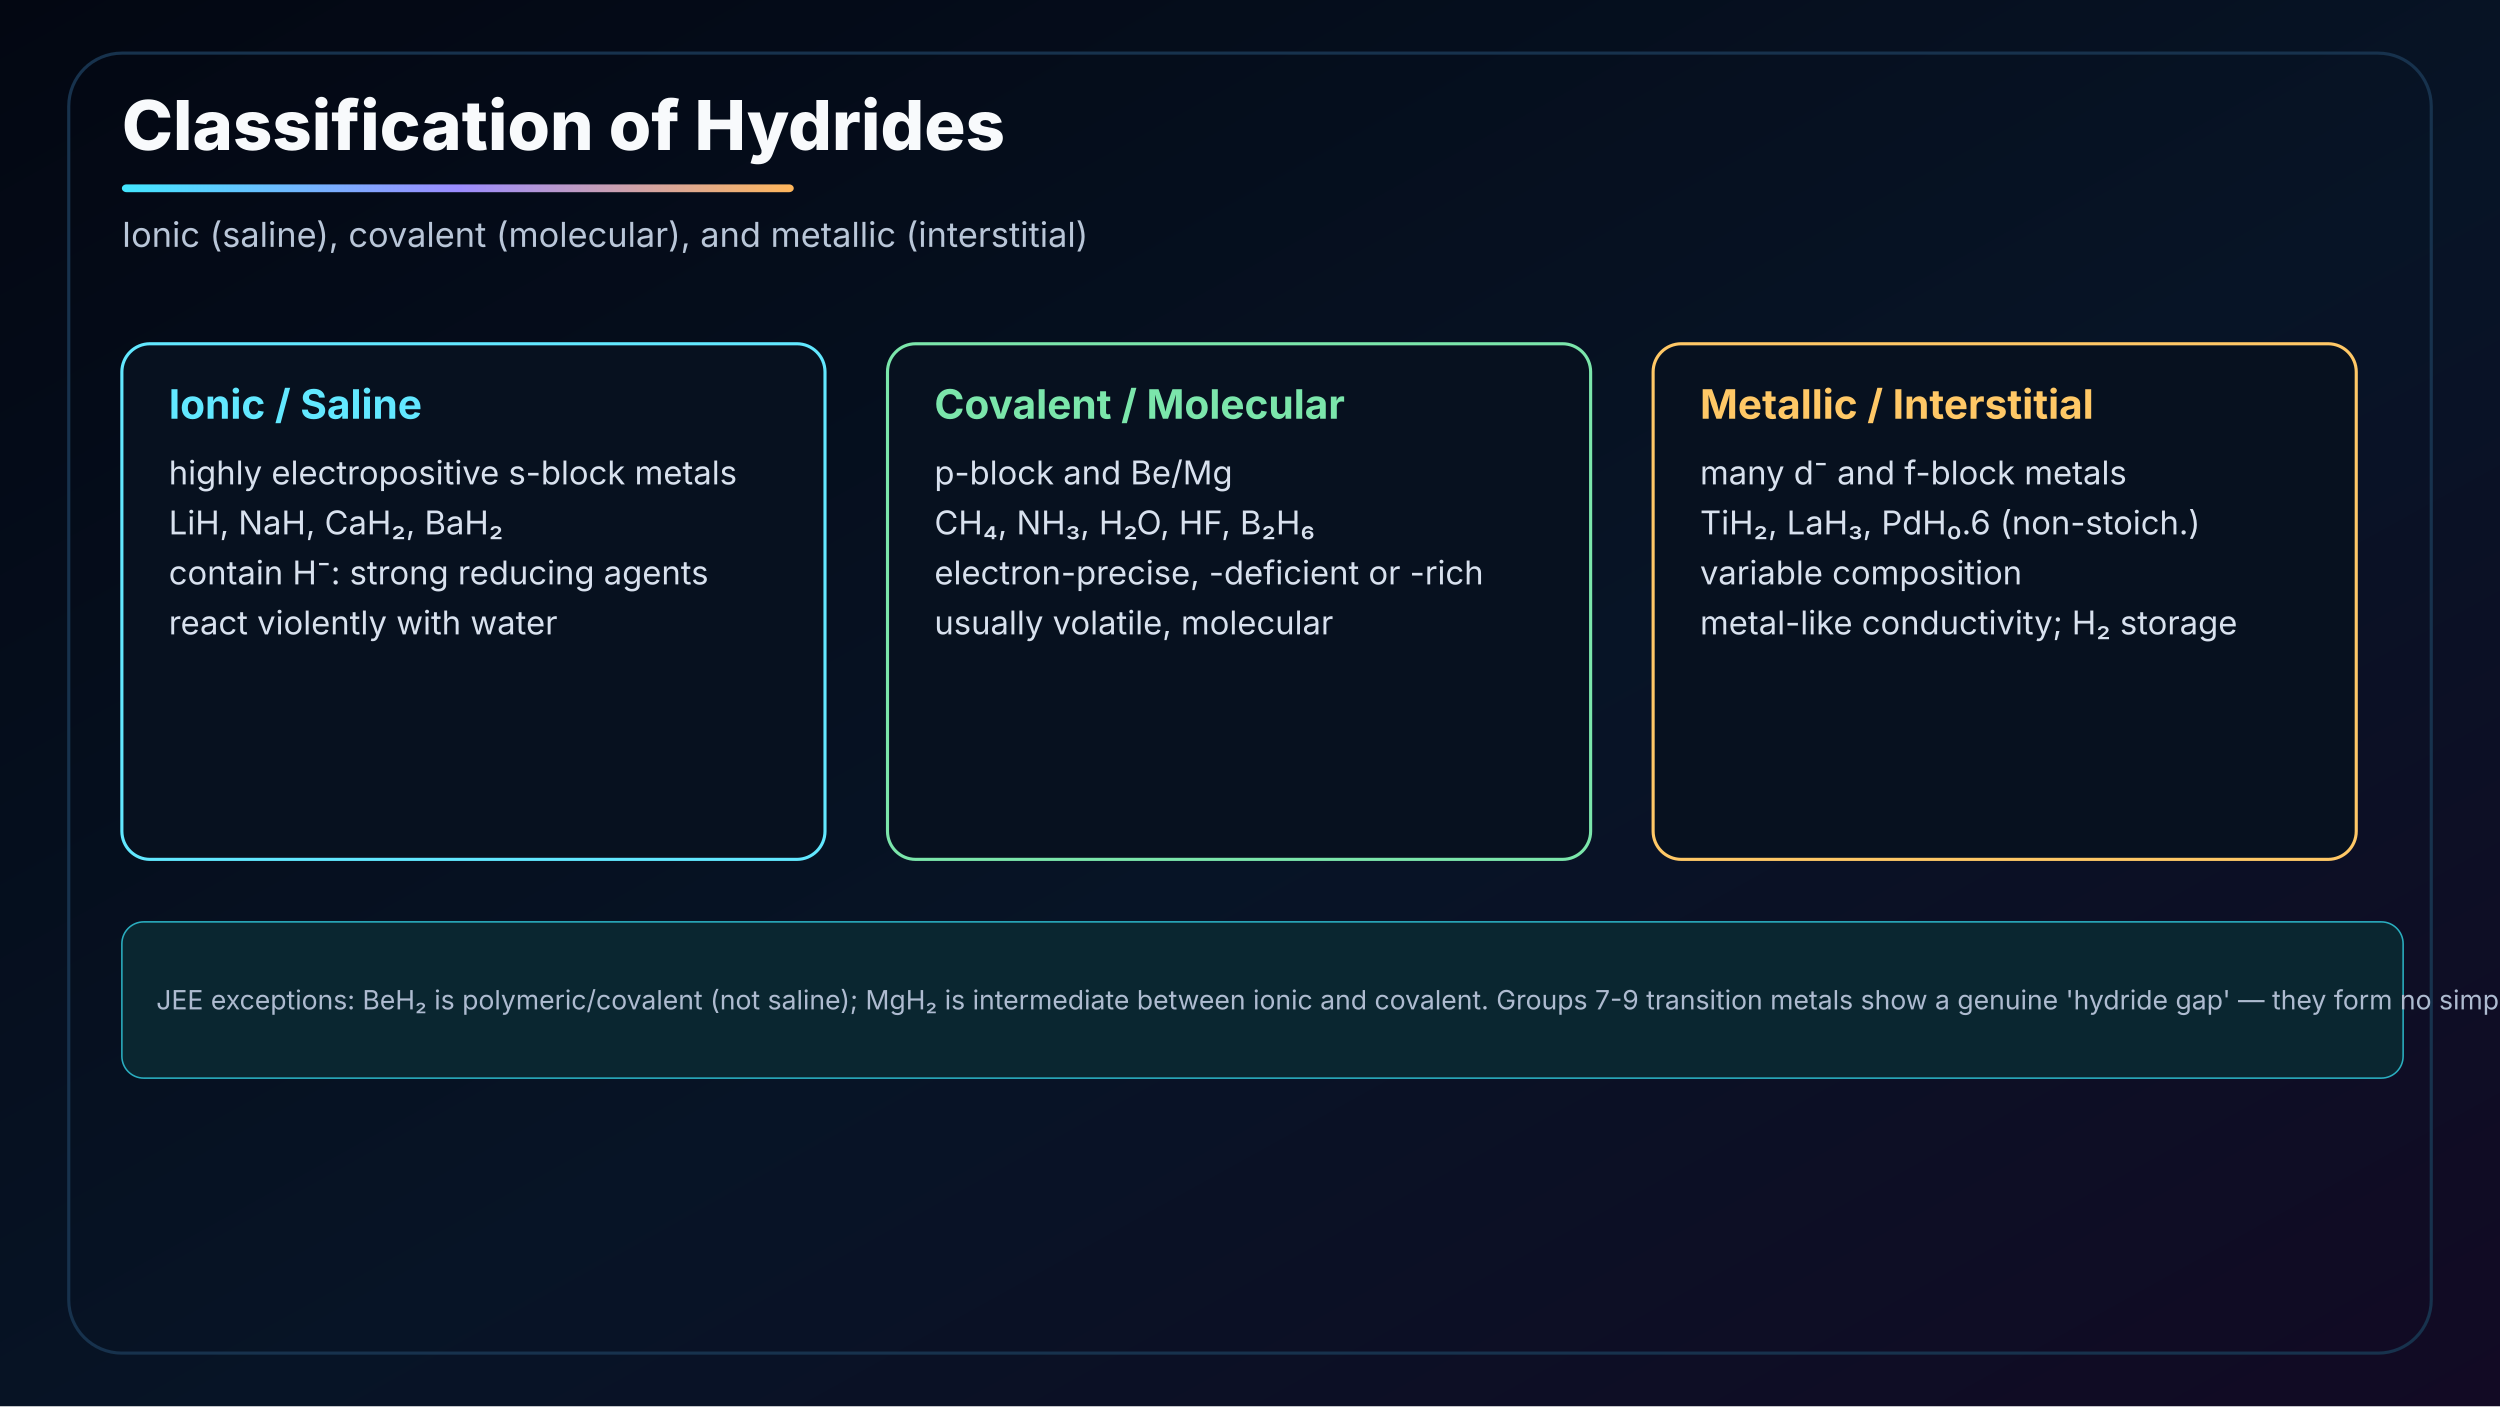
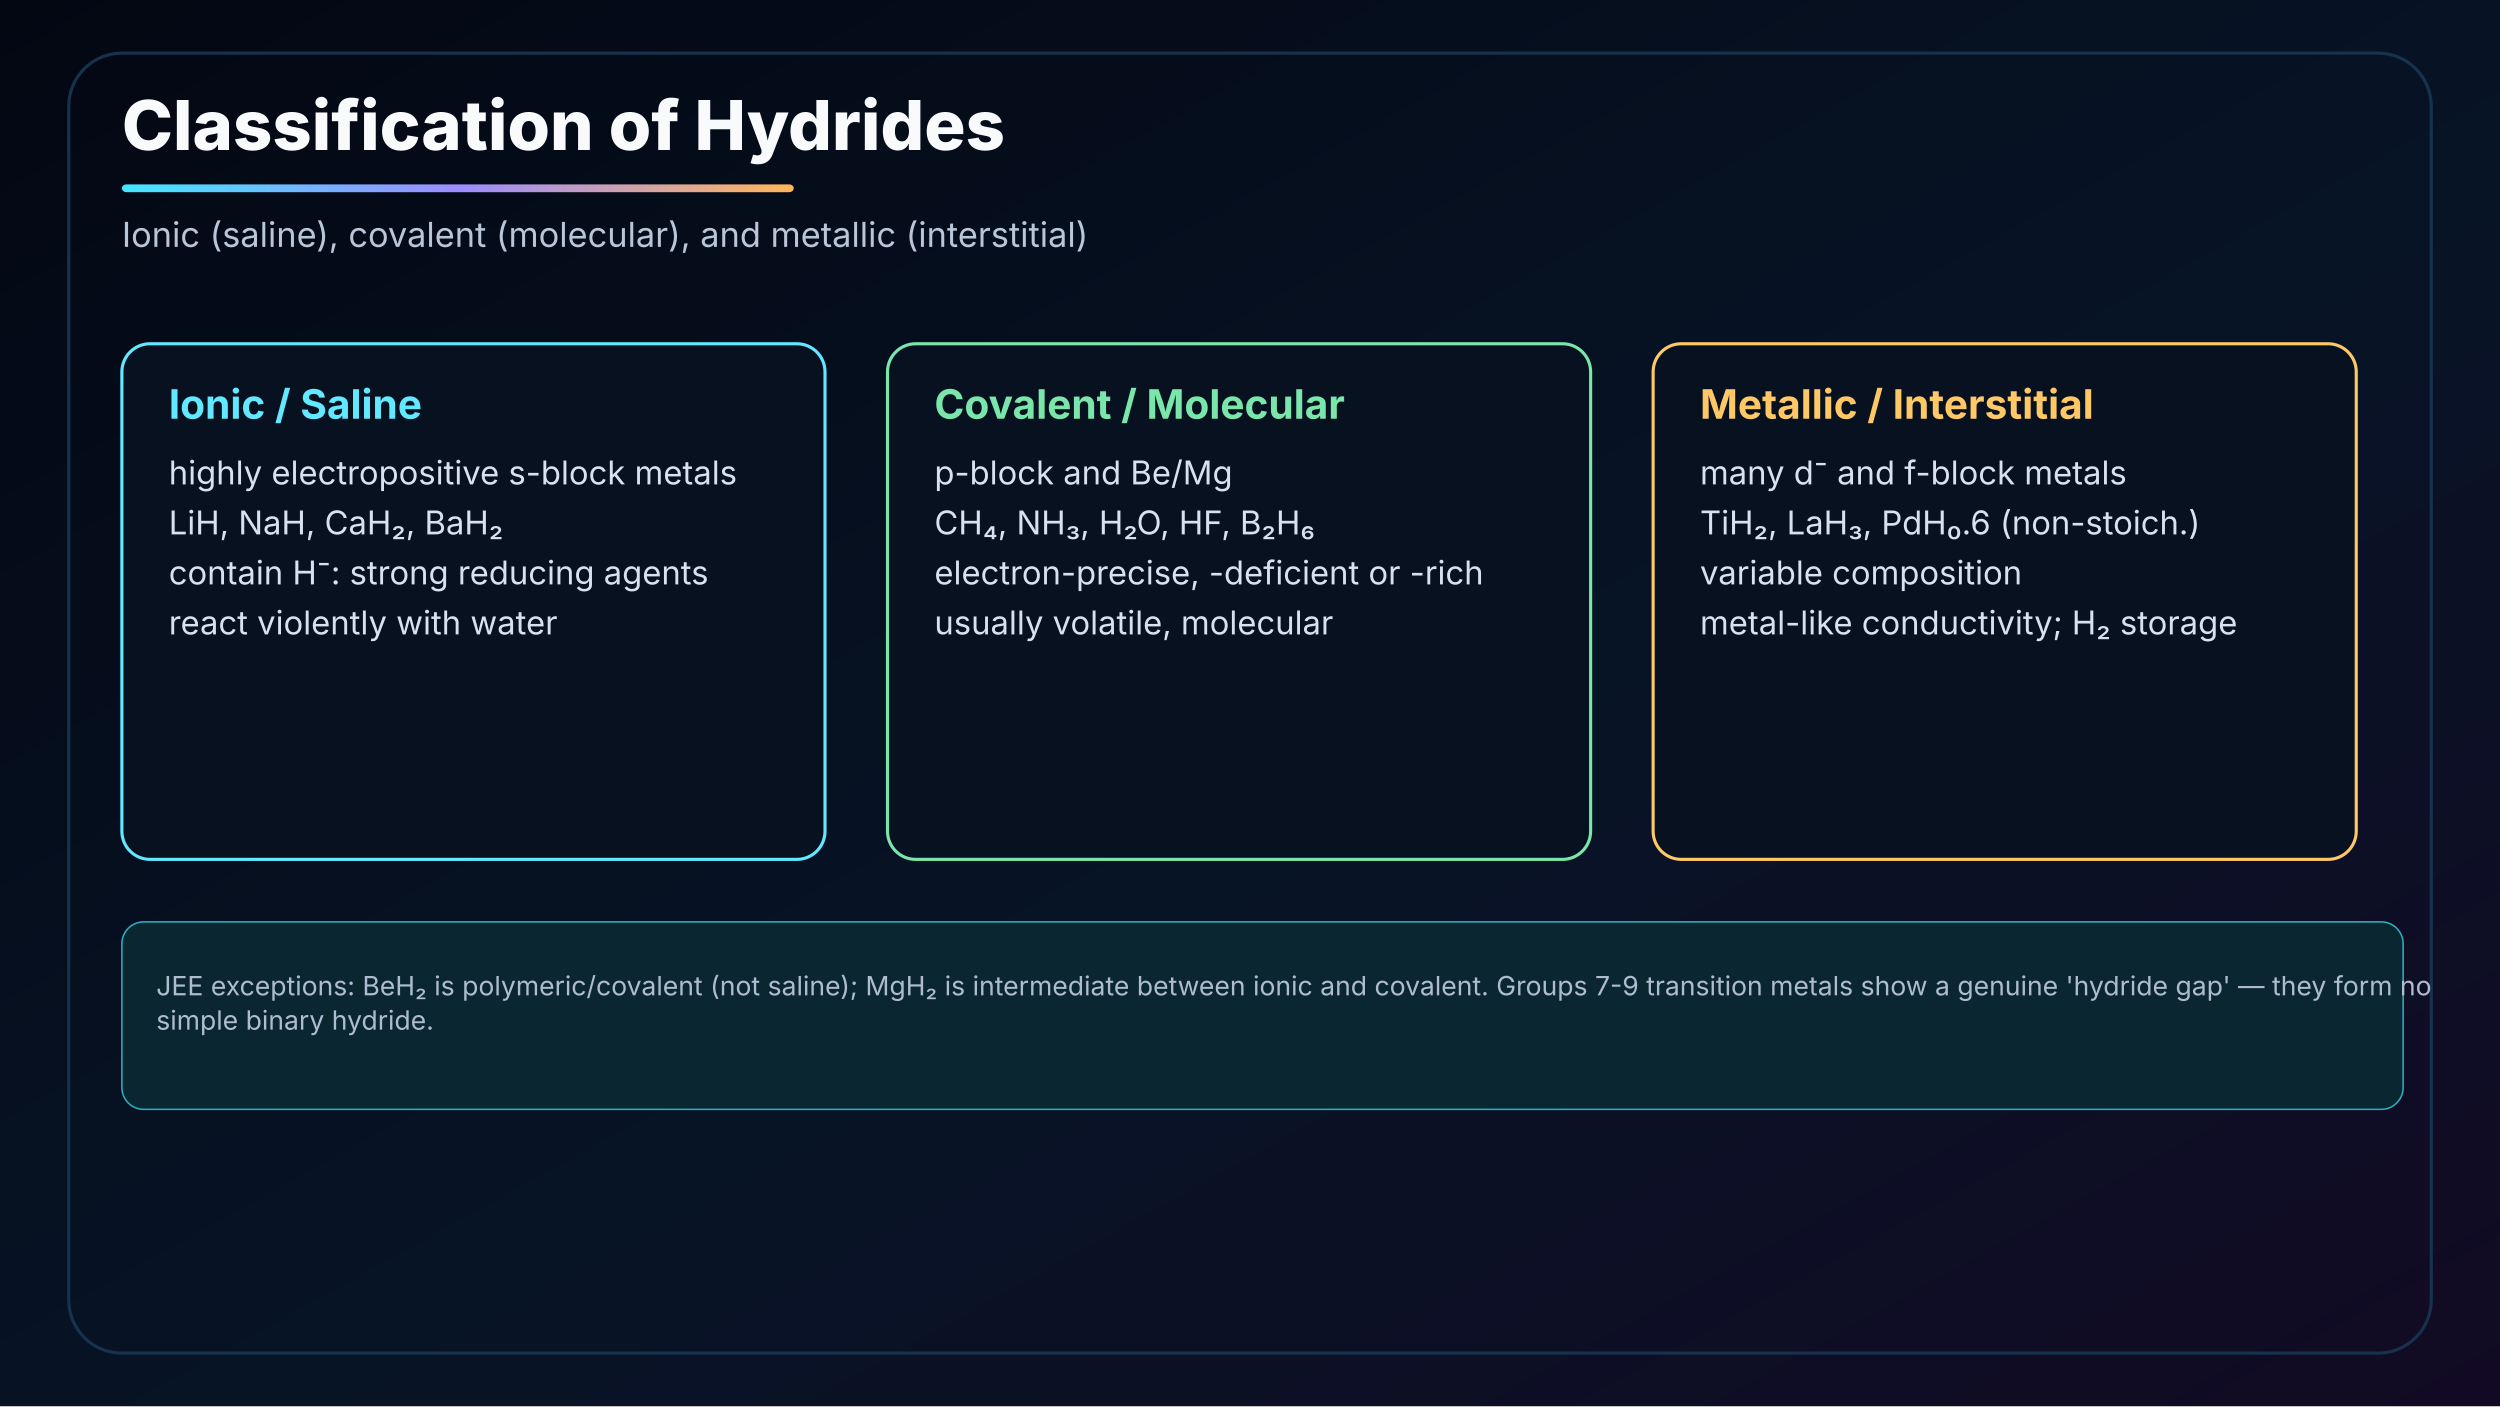
<svg xmlns="http://www.w3.org/2000/svg" width="1600" height="900" viewBox="0 0 1600 900">
  <defs>
    <linearGradient id="bg" x1="0" y1="0" x2="1" y2="1">
      <stop stop-color="#030712" />
      <stop offset="0.55" stop-color="#071426" />
      <stop offset="1" stop-color="#120a24" />
    </linearGradient>
    <linearGradient id="accent" x1="0" y1="0" x2="1" y2="0">
      <stop stop-color="#43e6ff" />
      <stop offset="0.5" stop-color="#9b8cff" />
      <stop offset="1" stop-color="#ffb65c" />
    </linearGradient>
    <filter id="glow">
      <feGaussianBlur stdDeviation="6" result="b" />
      <feMerge>
        <feMergeNode in="b" />
        <feMergeNode in="SourceGraphic" />
      </feMerge>
    </filter>
    <style>
    .title{font:800 44px Inter,Arial,sans-serif;fill:#f8fafc} .sub{font:400 22px Inter,Arial,sans-serif;fill:#b9c6d8}
    .h{font:750 26px Inter,Arial,sans-serif;fill:#69e7ff} .t{font:400 21px Inter,Arial,sans-serif;fill:#d8e1ee}
    .small{font:400 17px Inter,Arial,sans-serif;fill:#aebbd0} .tiny{font:400 15px Inter,Arial,sans-serif;fill:#8ba0b8}
    .gold{fill:#ffc866} .violet{fill:#b9a2ff} .cyan{fill:#62e8ff} .coral{fill:#ff9c7a} .green{fill:#7be6ab}
    .panel{fill:#07111f;stroke:#284563;stroke-width:2} .panel2{fill:#0d1023;stroke:#5f4a88;stroke-width:2}
    .line{stroke:#63e6ff;stroke-width:4;fill:none} .dash{stroke:#b69cff;stroke-width:4;stroke-dasharray:12 10;fill:none}
    .bond{stroke:#e8f1fb;stroke-width:5} .thin{stroke:#6f829a;stroke-width:2;fill:none}
  </style>
  </defs>
  <rect width="1600" height="900" fill="url(#bg)" />
  <rect x="44" y="34" width="1512" height="832" rx="34" fill="none" stroke="#17324d" stroke-width="2" />
  <text x="78" y="96" class="title">Classification of Hydrides</text>
  <rect x="78" y="118" width="430" height="5" rx="3" fill="url(#accent)" />
  <text x="78" y="158" class="sub">Ionic (saline), covalent (molecular), and metallic (interstitial)</text>
  <rect x="78" y="220" width="450" height="330" rx="18" fill="#07111f" stroke="#62e8ff" stroke-width="2" />
  <text x="108" y="268" class="h" style="fill:#62e8ff">Ionic / Saline</text>
  <text x="108" y="310" class="t">highly electropositive s-block metals</text>
  <text x="108" y="342" class="t">LiH, NaH, CaH₂, BaH₂</text>
  <text x="108" y="374" class="t">contain H⁻: strong reducing agents</text>
  <text x="108" y="406" class="t">react violently with water</text>
  <rect x="568" y="220" width="450" height="330" rx="18" fill="#07111f" stroke="#7be6ab" stroke-width="2" />
  <text x="598" y="268" class="h" style="fill:#7be6ab">Covalent / Molecular</text>
  <text x="598" y="310" class="t">p-block and Be/Mg</text>
  <text x="598" y="342" class="t">CH₄, NH₃, H₂O, HF, B₂H₆</text>
  <text x="598" y="374" class="t">electron-precise, -deficient or -rich</text>
  <text x="598" y="406" class="t">usually volatile, molecular</text>
  <rect x="1058" y="220" width="450" height="330" rx="18" fill="#07111f" stroke="#ffc866" stroke-width="2" />
  <text x="1088" y="268" class="h" style="fill:#ffc866">Metallic / Interstitial</text>
  <text x="1088" y="310" class="t">many d⁻ and f-block metals</text>
  <text x="1088" y="342" class="t">TiH₂, LaH₃, PdH₀.6 (non-stoich.)</text>
  <text x="1088" y="374" class="t">variable composition</text>
  <text x="1088" y="406" class="t">metal-like conductivity; H₂ storage</text>
-   <rect x="78" y="590" width="1460" height="100" rx="14" fill="#0a2630" stroke="#2aaec0" />
-   <text x="100" y="646.0" class="small">JEE exceptions: BeH₂ is polymeric/covalent (not saline); MgH₂ is intermediate between ionic and covalent. Groups 7-9 transition metals show a genuine 'hydride gap' — they form no simple binary hydride.</text>
+   <rect x="78" y="590" width="1460" height="120" rx="14" fill="#0a2630" stroke="#2aaec0" />
+   <text x="100" y="637" class="small">JEE exceptions: BeH₂ is polymeric/covalent (not saline); MgH₂ is intermediate between ionic and covalent. Groups 7-9 transition metals show a genuine 'hydride gap' — they form no</text>
+   <text x="100" y="659" class="small">simple binary hydride.</text>
</svg>
